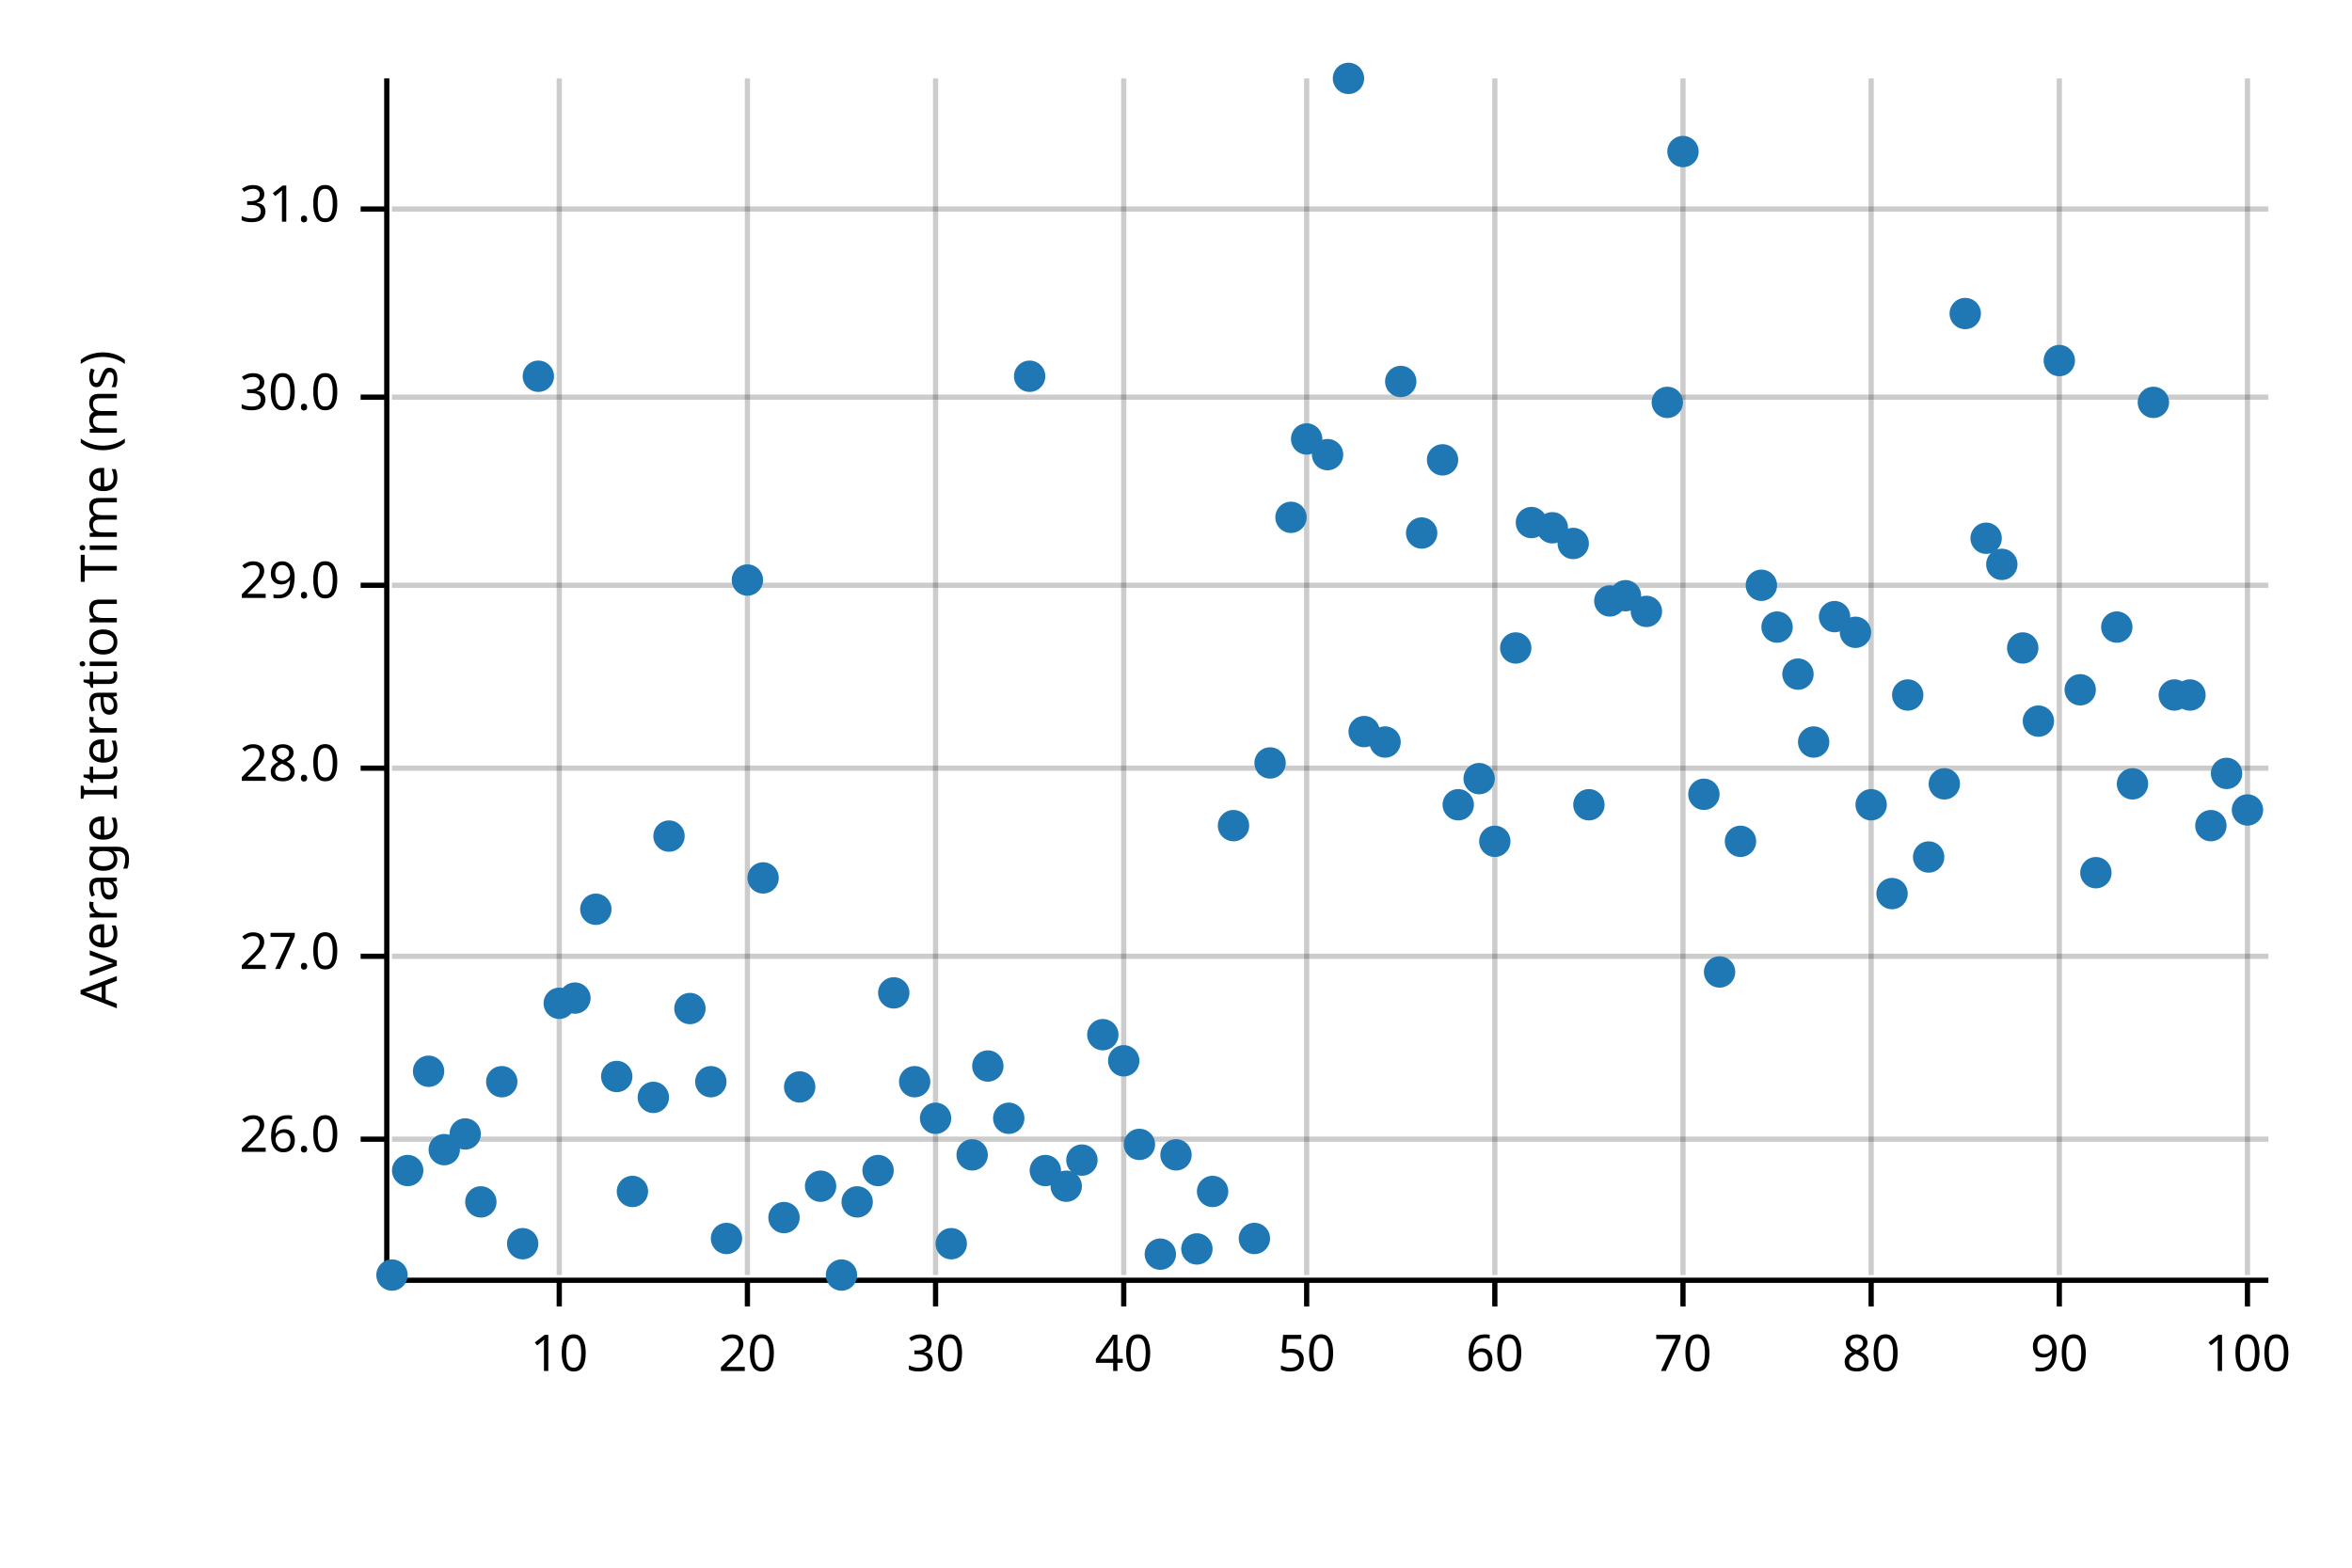
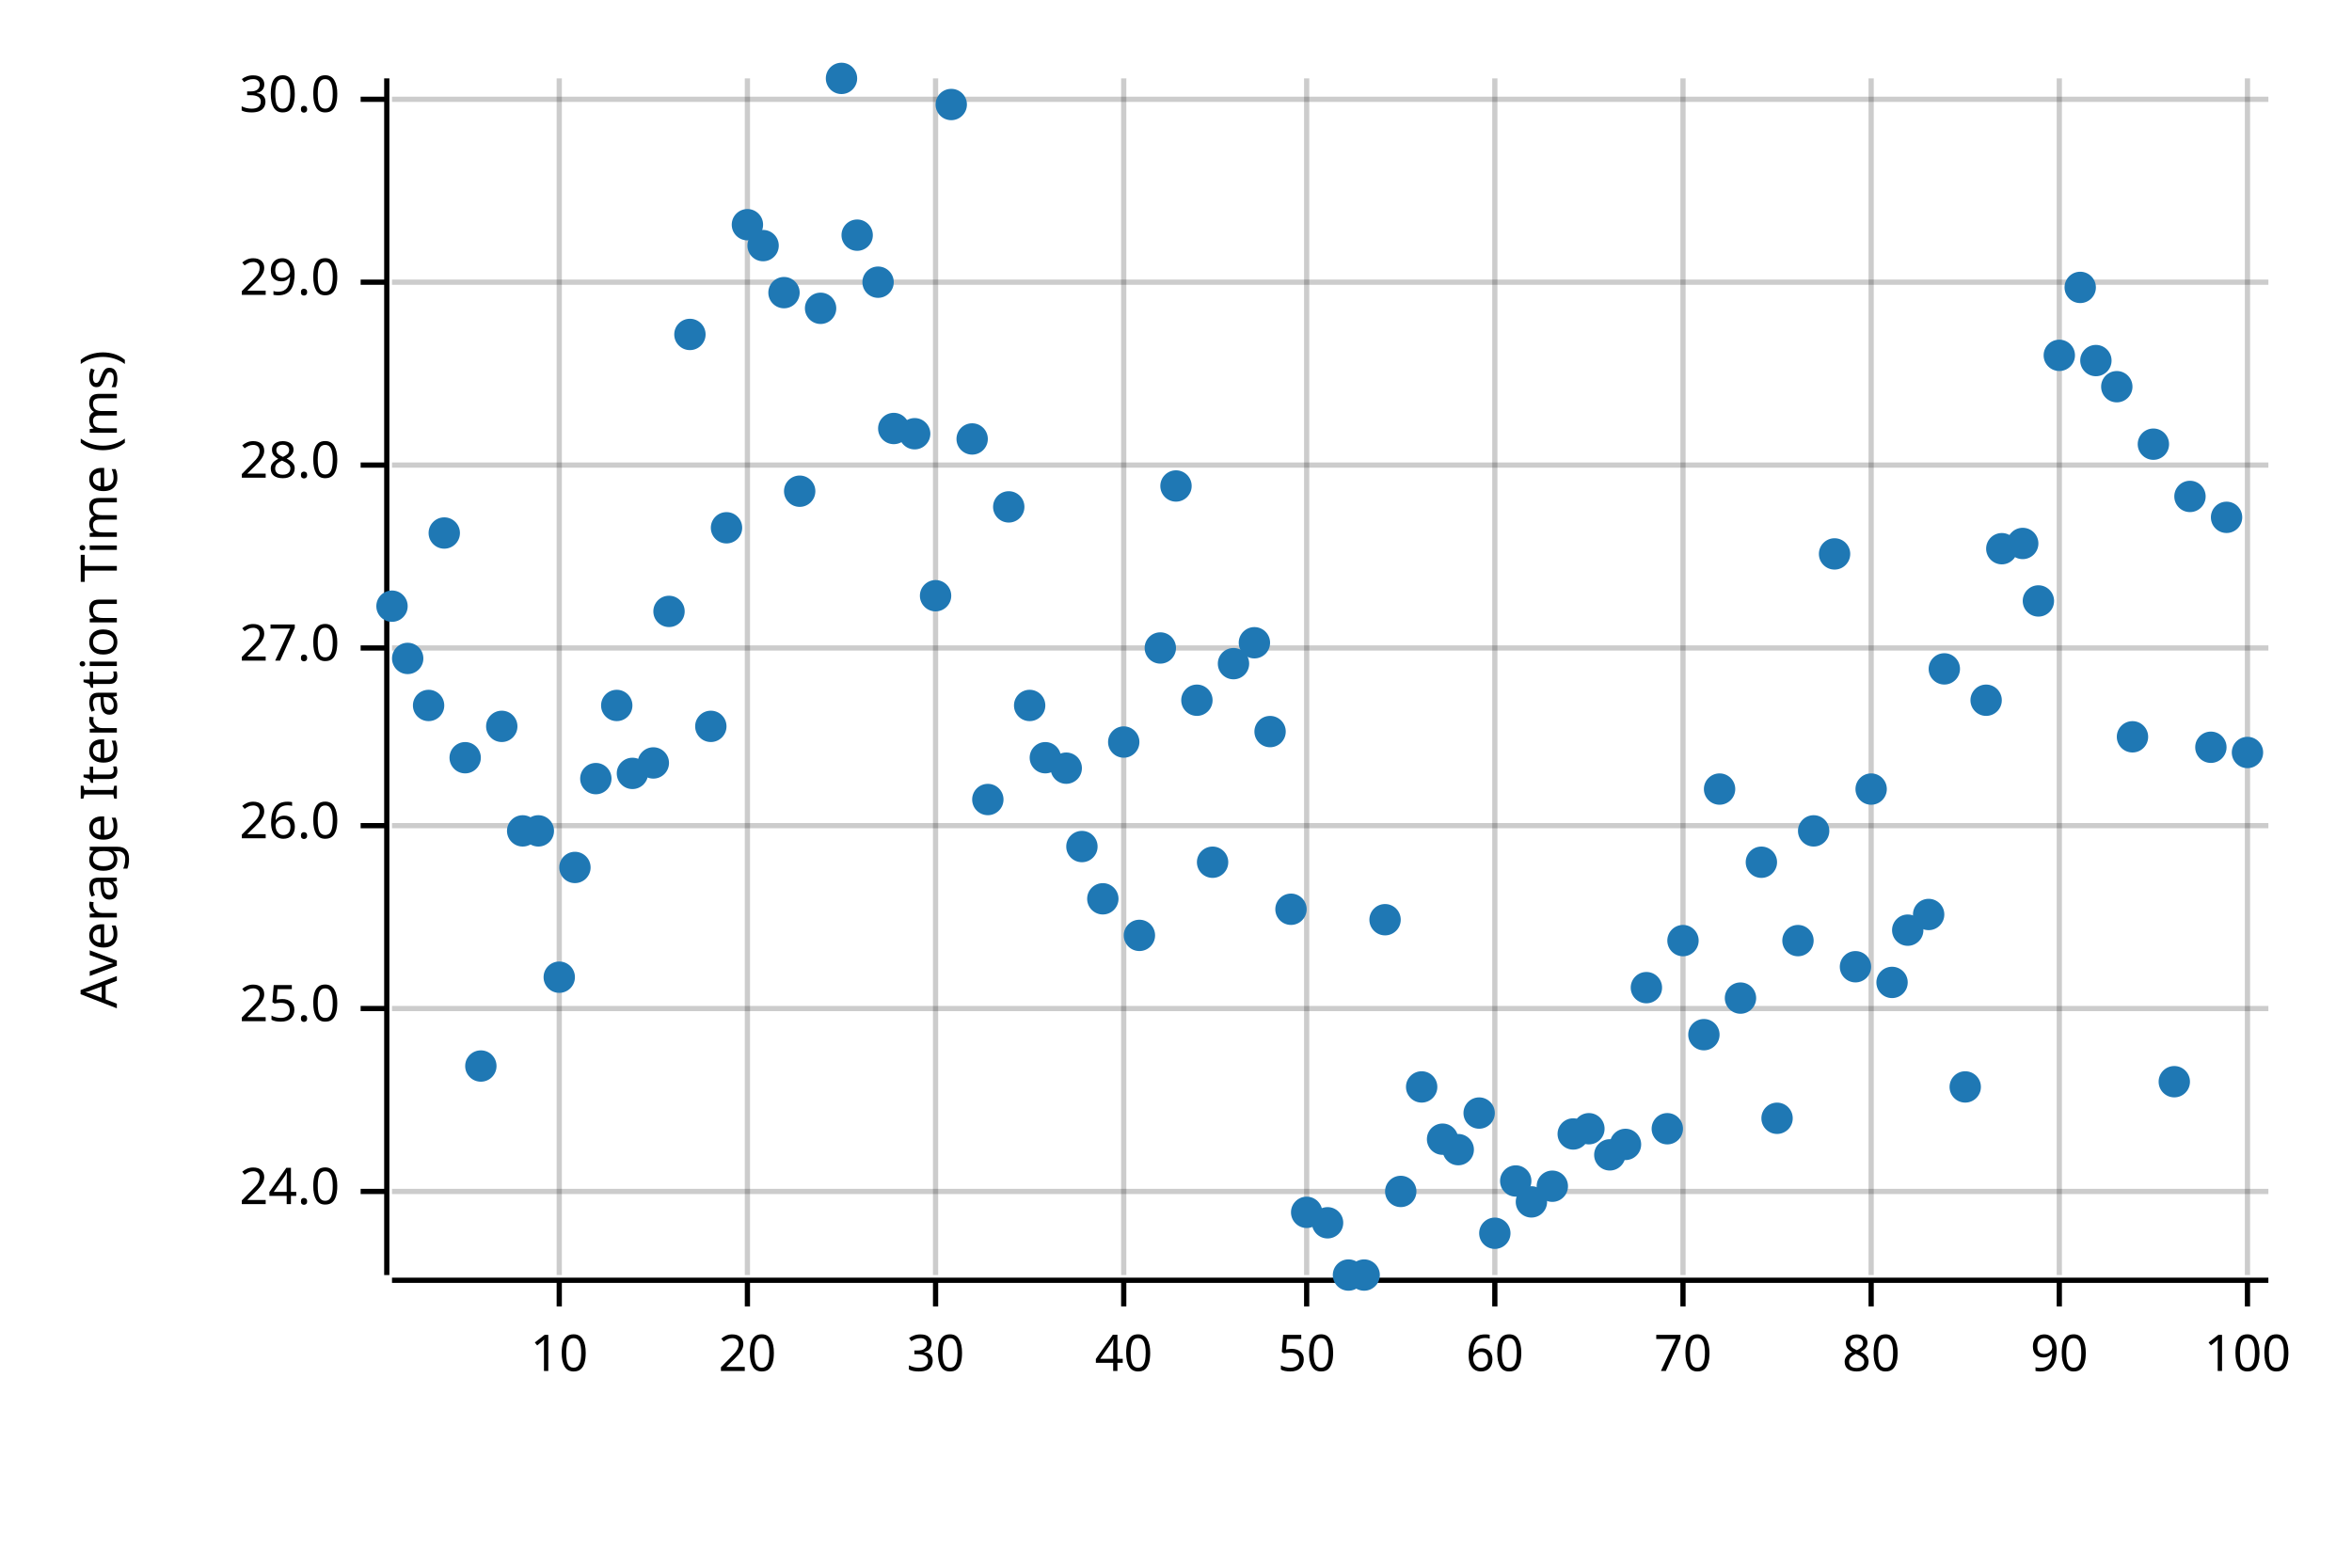
<svg xmlns="http://www.w3.org/2000/svg" width="450" height="300" viewBox="0 0 450 300">
  <text x="15" y="130" dy="0.76em" text-anchor="middle" font-family="sans-serif" font-size="9.677" opacity="1" fill="#000000" transform="rotate(270, 15, 130)">
Average Iteration Time (ms)
</text>
  <line opacity="0.2" stroke="#000000" stroke-width="1" x1="107" y1="244" x2="107" y2="15" />
  <line opacity="0.2" stroke="#000000" stroke-width="1" x1="143" y1="244" x2="143" y2="15" />
  <line opacity="0.2" stroke="#000000" stroke-width="1" x1="179" y1="244" x2="179" y2="15" />
  <line opacity="0.2" stroke="#000000" stroke-width="1" x1="215" y1="244" x2="215" y2="15" />
  <line opacity="0.2" stroke="#000000" stroke-width="1" x1="250" y1="244" x2="250" y2="15" />
  <line opacity="0.2" stroke="#000000" stroke-width="1" x1="286" y1="244" x2="286" y2="15" />
  <line opacity="0.2" stroke="#000000" stroke-width="1" x1="322" y1="244" x2="322" y2="15" />
  <line opacity="0.2" stroke="#000000" stroke-width="1" x1="358" y1="244" x2="358" y2="15" />
  <line opacity="0.2" stroke="#000000" stroke-width="1" x1="394" y1="244" x2="394" y2="15" />
  <line opacity="0.2" stroke="#000000" stroke-width="1" x1="430" y1="244" x2="430" y2="15" />
-   <line opacity="0.2" stroke="#000000" stroke-width="1" x1="75" y1="218" x2="434" y2="218" />
-   <line opacity="0.2" stroke="#000000" stroke-width="1" x1="75" y1="183" x2="434" y2="183" />
-   <line opacity="0.2" stroke="#000000" stroke-width="1" x1="75" y1="147" x2="434" y2="147" />
-   <line opacity="0.2" stroke="#000000" stroke-width="1" x1="75" y1="112" x2="434" y2="112" />
-   <line opacity="0.2" stroke="#000000" stroke-width="1" x1="75" y1="76" x2="434" y2="76" />
-   <line opacity="0.2" stroke="#000000" stroke-width="1" x1="75" y1="40" x2="434" y2="40" />
+   <line opacity="0.2" stroke="#000000" stroke-width="1" x1="75" y1="228" x2="434" y2="228" />
+   <line opacity="0.2" stroke="#000000" stroke-width="1" x1="75" y1="193" x2="434" y2="193" />
+   <line opacity="0.2" stroke="#000000" stroke-width="1" x1="75" y1="158" x2="434" y2="158" />
+   <line opacity="0.2" stroke="#000000" stroke-width="1" x1="75" y1="124" x2="434" y2="124" />
+   <line opacity="0.2" stroke="#000000" stroke-width="1" x1="75" y1="89" x2="434" y2="89" />
+   <line opacity="0.2" stroke="#000000" stroke-width="1" x1="75" y1="54" x2="434" y2="54" />
+   <line opacity="0.2" stroke="#000000" stroke-width="1" x1="75" y1="19" x2="434" y2="19" />
  <polyline fill="none" opacity="1" stroke="#000000" stroke-width="1" points="74,15 74,244 " />
-   <text x="65" y="218" dy="0.5ex" text-anchor="end" font-family="sans-serif" font-size="9.677" opacity="1" fill="#000000">
+   <text x="65" y="228" dy="0.5ex" text-anchor="end" font-family="sans-serif" font-size="9.677" opacity="1" fill="#000000">
+ 24.0
+ </text>
+   <polyline fill="none" opacity="1" stroke="#000000" stroke-width="1" points="69,228 74,228 " />
+   <text x="65" y="193" dy="0.5ex" text-anchor="end" font-family="sans-serif" font-size="9.677" opacity="1" fill="#000000">
+ 25.0
+ </text>
+   <polyline fill="none" opacity="1" stroke="#000000" stroke-width="1" points="69,193 74,193 " />
+   <text x="65" y="158" dy="0.5ex" text-anchor="end" font-family="sans-serif" font-size="9.677" opacity="1" fill="#000000">
26.0
</text>
-   <polyline fill="none" opacity="1" stroke="#000000" stroke-width="1" points="69,218 74,218 " />
-   <text x="65" y="183" dy="0.5ex" text-anchor="end" font-family="sans-serif" font-size="9.677" opacity="1" fill="#000000">
+   <polyline fill="none" opacity="1" stroke="#000000" stroke-width="1" points="69,158 74,158 " />
+   <text x="65" y="124" dy="0.5ex" text-anchor="end" font-family="sans-serif" font-size="9.677" opacity="1" fill="#000000">
27.0
</text>
-   <polyline fill="none" opacity="1" stroke="#000000" stroke-width="1" points="69,183 74,183 " />
-   <text x="65" y="147" dy="0.5ex" text-anchor="end" font-family="sans-serif" font-size="9.677" opacity="1" fill="#000000">
+   <polyline fill="none" opacity="1" stroke="#000000" stroke-width="1" points="69,124 74,124 " />
+   <text x="65" y="89" dy="0.5ex" text-anchor="end" font-family="sans-serif" font-size="9.677" opacity="1" fill="#000000">
28.0
</text>
-   <polyline fill="none" opacity="1" stroke="#000000" stroke-width="1" points="69,147 74,147 " />
-   <text x="65" y="112" dy="0.5ex" text-anchor="end" font-family="sans-serif" font-size="9.677" opacity="1" fill="#000000">
+   <polyline fill="none" opacity="1" stroke="#000000" stroke-width="1" points="69,89 74,89 " />
+   <text x="65" y="54" dy="0.5ex" text-anchor="end" font-family="sans-serif" font-size="9.677" opacity="1" fill="#000000">
29.0
</text>
-   <polyline fill="none" opacity="1" stroke="#000000" stroke-width="1" points="69,112 74,112 " />
-   <text x="65" y="76" dy="0.5ex" text-anchor="end" font-family="sans-serif" font-size="9.677" opacity="1" fill="#000000">
+   <polyline fill="none" opacity="1" stroke="#000000" stroke-width="1" points="69,54 74,54 " />
+   <text x="65" y="19" dy="0.5ex" text-anchor="end" font-family="sans-serif" font-size="9.677" opacity="1" fill="#000000">
30.0
</text>
-   <polyline fill="none" opacity="1" stroke="#000000" stroke-width="1" points="69,76 74,76 " />
-   <text x="65" y="40" dy="0.5ex" text-anchor="end" font-family="sans-serif" font-size="9.677" opacity="1" fill="#000000">
- 31.0
- </text>
-   <polyline fill="none" opacity="1" stroke="#000000" stroke-width="1" points="69,40 74,40 " />
+   <polyline fill="none" opacity="1" stroke="#000000" stroke-width="1" points="69,19 74,19 " />
  <polyline fill="none" opacity="1" stroke="#000000" stroke-width="1" points="75,245 434,245 " />
  <text x="107" y="255" dy="0.76em" text-anchor="middle" font-family="sans-serif" font-size="9.677" opacity="1" fill="#000000">
10
</text>
  <polyline fill="none" opacity="1" stroke="#000000" stroke-width="1" points="107,245 107,250 " />
  <text x="143" y="255" dy="0.76em" text-anchor="middle" font-family="sans-serif" font-size="9.677" opacity="1" fill="#000000">
20
</text>
  <polyline fill="none" opacity="1" stroke="#000000" stroke-width="1" points="143,245 143,250 " />
  <text x="179" y="255" dy="0.76em" text-anchor="middle" font-family="sans-serif" font-size="9.677" opacity="1" fill="#000000">
30
</text>
  <polyline fill="none" opacity="1" stroke="#000000" stroke-width="1" points="179,245 179,250 " />
  <text x="215" y="255" dy="0.76em" text-anchor="middle" font-family="sans-serif" font-size="9.677" opacity="1" fill="#000000">
40
</text>
  <polyline fill="none" opacity="1" stroke="#000000" stroke-width="1" points="215,245 215,250 " />
  <text x="250" y="255" dy="0.76em" text-anchor="middle" font-family="sans-serif" font-size="9.677" opacity="1" fill="#000000">
50
</text>
  <polyline fill="none" opacity="1" stroke="#000000" stroke-width="1" points="250,245 250,250 " />
  <text x="286" y="255" dy="0.76em" text-anchor="middle" font-family="sans-serif" font-size="9.677" opacity="1" fill="#000000">
60
</text>
  <polyline fill="none" opacity="1" stroke="#000000" stroke-width="1" points="286,245 286,250 " />
  <text x="322" y="255" dy="0.76em" text-anchor="middle" font-family="sans-serif" font-size="9.677" opacity="1" fill="#000000">
70
</text>
  <polyline fill="none" opacity="1" stroke="#000000" stroke-width="1" points="322,245 322,250 " />
  <text x="358" y="255" dy="0.76em" text-anchor="middle" font-family="sans-serif" font-size="9.677" opacity="1" fill="#000000">
80
</text>
  <polyline fill="none" opacity="1" stroke="#000000" stroke-width="1" points="358,245 358,250 " />
  <text x="394" y="255" dy="0.76em" text-anchor="middle" font-family="sans-serif" font-size="9.677" opacity="1" fill="#000000">
90
</text>
  <polyline fill="none" opacity="1" stroke="#000000" stroke-width="1" points="394,245 394,250 " />
  <text x="430" y="255" dy="0.76em" text-anchor="middle" font-family="sans-serif" font-size="9.677" opacity="1" fill="#000000">
100
</text>
  <polyline fill="none" opacity="1" stroke="#000000" stroke-width="1" points="430,245 430,250 " />
-   <circle cx="75" cy="244" r="3" opacity="1" fill="#1F78B4" stroke="none" stroke-width="1" />
-   <circle cx="78" cy="224" r="3" opacity="1" fill="#1F78B4" stroke="none" stroke-width="1" />
-   <circle cx="82" cy="205" r="3" opacity="1" fill="#1F78B4" stroke="none" stroke-width="1" />
-   <circle cx="85" cy="220" r="3" opacity="1" fill="#1F78B4" stroke="none" stroke-width="1" />
-   <circle cx="89" cy="217" r="3" opacity="1" fill="#1F78B4" stroke="none" stroke-width="1" />
-   <circle cx="92" cy="230" r="3" opacity="1" fill="#1F78B4" stroke="none" stroke-width="1" />
-   <circle cx="96" cy="207" r="3" opacity="1" fill="#1F78B4" stroke="none" stroke-width="1" />
-   <circle cx="100" cy="238" r="3" opacity="1" fill="#1F78B4" stroke="none" stroke-width="1" />
-   <circle cx="103" cy="72" r="3" opacity="1" fill="#1F78B4" stroke="none" stroke-width="1" />
-   <circle cx="107" cy="192" r="3" opacity="1" fill="#1F78B4" stroke="none" stroke-width="1" />
-   <circle cx="110" cy="191" r="3" opacity="1" fill="#1F78B4" stroke="none" stroke-width="1" />
-   <circle cx="114" cy="174" r="3" opacity="1" fill="#1F78B4" stroke="none" stroke-width="1" />
-   <circle cx="118" cy="206" r="3" opacity="1" fill="#1F78B4" stroke="none" stroke-width="1" />
-   <circle cx="121" cy="228" r="3" opacity="1" fill="#1F78B4" stroke="none" stroke-width="1" />
-   <circle cx="125" cy="210" r="3" opacity="1" fill="#1F78B4" stroke="none" stroke-width="1" />
-   <circle cx="128" cy="160" r="3" opacity="1" fill="#1F78B4" stroke="none" stroke-width="1" />
-   <circle cx="132" cy="193" r="3" opacity="1" fill="#1F78B4" stroke="none" stroke-width="1" />
-   <circle cx="136" cy="207" r="3" opacity="1" fill="#1F78B4" stroke="none" stroke-width="1" />
-   <circle cx="139" cy="237" r="3" opacity="1" fill="#1F78B4" stroke="none" stroke-width="1" />
-   <circle cx="143" cy="111" r="3" opacity="1" fill="#1F78B4" stroke="none" stroke-width="1" />
-   <circle cx="146" cy="168" r="3" opacity="1" fill="#1F78B4" stroke="none" stroke-width="1" />
-   <circle cx="150" cy="233" r="3" opacity="1" fill="#1F78B4" stroke="none" stroke-width="1" />
-   <circle cx="153" cy="208" r="3" opacity="1" fill="#1F78B4" stroke="none" stroke-width="1" />
-   <circle cx="157" cy="227" r="3" opacity="1" fill="#1F78B4" stroke="none" stroke-width="1" />
-   <circle cx="161" cy="244" r="3" opacity="1" fill="#1F78B4" stroke="none" stroke-width="1" />
-   <circle cx="164" cy="230" r="3" opacity="1" fill="#1F78B4" stroke="none" stroke-width="1" />
-   <circle cx="168" cy="224" r="3" opacity="1" fill="#1F78B4" stroke="none" stroke-width="1" />
-   <circle cx="171" cy="190" r="3" opacity="1" fill="#1F78B4" stroke="none" stroke-width="1" />
-   <circle cx="175" cy="207" r="3" opacity="1" fill="#1F78B4" stroke="none" stroke-width="1" />
-   <circle cx="179" cy="214" r="3" opacity="1" fill="#1F78B4" stroke="none" stroke-width="1" />
-   <circle cx="182" cy="238" r="3" opacity="1" fill="#1F78B4" stroke="none" stroke-width="1" />
-   <circle cx="186" cy="221" r="3" opacity="1" fill="#1F78B4" stroke="none" stroke-width="1" />
-   <circle cx="189" cy="204" r="3" opacity="1" fill="#1F78B4" stroke="none" stroke-width="1" />
-   <circle cx="193" cy="214" r="3" opacity="1" fill="#1F78B4" stroke="none" stroke-width="1" />
-   <circle cx="197" cy="72" r="3" opacity="1" fill="#1F78B4" stroke="none" stroke-width="1" />
-   <circle cx="200" cy="224" r="3" opacity="1" fill="#1F78B4" stroke="none" stroke-width="1" />
-   <circle cx="204" cy="227" r="3" opacity="1" fill="#1F78B4" stroke="none" stroke-width="1" />
-   <circle cx="207" cy="222" r="3" opacity="1" fill="#1F78B4" stroke="none" stroke-width="1" />
-   <circle cx="211" cy="198" r="3" opacity="1" fill="#1F78B4" stroke="none" stroke-width="1" />
-   <circle cx="215" cy="203" r="3" opacity="1" fill="#1F78B4" stroke="none" stroke-width="1" />
-   <circle cx="218" cy="219" r="3" opacity="1" fill="#1F78B4" stroke="none" stroke-width="1" />
-   <circle cx="222" cy="240" r="3" opacity="1" fill="#1F78B4" stroke="none" stroke-width="1" />
-   <circle cx="225" cy="221" r="3" opacity="1" fill="#1F78B4" stroke="none" stroke-width="1" />
-   <circle cx="229" cy="239" r="3" opacity="1" fill="#1F78B4" stroke="none" stroke-width="1" />
-   <circle cx="232" cy="228" r="3" opacity="1" fill="#1F78B4" stroke="none" stroke-width="1" />
-   <circle cx="236" cy="158" r="3" opacity="1" fill="#1F78B4" stroke="none" stroke-width="1" />
-   <circle cx="240" cy="237" r="3" opacity="1" fill="#1F78B4" stroke="none" stroke-width="1" />
-   <circle cx="243" cy="146" r="3" opacity="1" fill="#1F78B4" stroke="none" stroke-width="1" />
-   <circle cx="247" cy="99" r="3" opacity="1" fill="#1F78B4" stroke="none" stroke-width="1" />
-   <circle cx="250" cy="84" r="3" opacity="1" fill="#1F78B4" stroke="none" stroke-width="1" />
-   <circle cx="254" cy="87" r="3" opacity="1" fill="#1F78B4" stroke="none" stroke-width="1" />
-   <circle cx="258" cy="15" r="3" opacity="1" fill="#1F78B4" stroke="none" stroke-width="1" />
-   <circle cx="261" cy="140" r="3" opacity="1" fill="#1F78B4" stroke="none" stroke-width="1" />
-   <circle cx="265" cy="142" r="3" opacity="1" fill="#1F78B4" stroke="none" stroke-width="1" />
-   <circle cx="268" cy="73" r="3" opacity="1" fill="#1F78B4" stroke="none" stroke-width="1" />
-   <circle cx="272" cy="102" r="3" opacity="1" fill="#1F78B4" stroke="none" stroke-width="1" />
-   <circle cx="276" cy="88" r="3" opacity="1" fill="#1F78B4" stroke="none" stroke-width="1" />
-   <circle cx="279" cy="154" r="3" opacity="1" fill="#1F78B4" stroke="none" stroke-width="1" />
-   <circle cx="283" cy="149" r="3" opacity="1" fill="#1F78B4" stroke="none" stroke-width="1" />
-   <circle cx="286" cy="161" r="3" opacity="1" fill="#1F78B4" stroke="none" stroke-width="1" />
-   <circle cx="290" cy="124" r="3" opacity="1" fill="#1F78B4" stroke="none" stroke-width="1" />
-   <circle cx="293" cy="100" r="3" opacity="1" fill="#1F78B4" stroke="none" stroke-width="1" />
-   <circle cx="297" cy="101" r="3" opacity="1" fill="#1F78B4" stroke="none" stroke-width="1" />
-   <circle cx="301" cy="104" r="3" opacity="1" fill="#1F78B4" stroke="none" stroke-width="1" />
-   <circle cx="304" cy="154" r="3" opacity="1" fill="#1F78B4" stroke="none" stroke-width="1" />
-   <circle cx="308" cy="115" r="3" opacity="1" fill="#1F78B4" stroke="none" stroke-width="1" />
-   <circle cx="311" cy="114" r="3" opacity="1" fill="#1F78B4" stroke="none" stroke-width="1" />
-   <circle cx="315" cy="117" r="3" opacity="1" fill="#1F78B4" stroke="none" stroke-width="1" />
-   <circle cx="319" cy="77" r="3" opacity="1" fill="#1F78B4" stroke="none" stroke-width="1" />
-   <circle cx="322" cy="29" r="3" opacity="1" fill="#1F78B4" stroke="none" stroke-width="1" />
-   <circle cx="326" cy="152" r="3" opacity="1" fill="#1F78B4" stroke="none" stroke-width="1" />
-   <circle cx="329" cy="186" r="3" opacity="1" fill="#1F78B4" stroke="none" stroke-width="1" />
-   <circle cx="333" cy="161" r="3" opacity="1" fill="#1F78B4" stroke="none" stroke-width="1" />
-   <circle cx="337" cy="112" r="3" opacity="1" fill="#1F78B4" stroke="none" stroke-width="1" />
-   <circle cx="340" cy="120" r="3" opacity="1" fill="#1F78B4" stroke="none" stroke-width="1" />
-   <circle cx="344" cy="129" r="3" opacity="1" fill="#1F78B4" stroke="none" stroke-width="1" />
-   <circle cx="347" cy="142" r="3" opacity="1" fill="#1F78B4" stroke="none" stroke-width="1" />
-   <circle cx="351" cy="118" r="3" opacity="1" fill="#1F78B4" stroke="none" stroke-width="1" />
-   <circle cx="355" cy="121" r="3" opacity="1" fill="#1F78B4" stroke="none" stroke-width="1" />
-   <circle cx="358" cy="154" r="3" opacity="1" fill="#1F78B4" stroke="none" stroke-width="1" />
-   <circle cx="362" cy="171" r="3" opacity="1" fill="#1F78B4" stroke="none" stroke-width="1" />
-   <circle cx="365" cy="133" r="3" opacity="1" fill="#1F78B4" stroke="none" stroke-width="1" />
-   <circle cx="369" cy="164" r="3" opacity="1" fill="#1F78B4" stroke="none" stroke-width="1" />
-   <circle cx="372" cy="150" r="3" opacity="1" fill="#1F78B4" stroke="none" stroke-width="1" />
-   <circle cx="376" cy="60" r="3" opacity="1" fill="#1F78B4" stroke="none" stroke-width="1" />
-   <circle cx="380" cy="103" r="3" opacity="1" fill="#1F78B4" stroke="none" stroke-width="1" />
-   <circle cx="383" cy="108" r="3" opacity="1" fill="#1F78B4" stroke="none" stroke-width="1" />
-   <circle cx="387" cy="124" r="3" opacity="1" fill="#1F78B4" stroke="none" stroke-width="1" />
-   <circle cx="390" cy="138" r="3" opacity="1" fill="#1F78B4" stroke="none" stroke-width="1" />
-   <circle cx="394" cy="69" r="3" opacity="1" fill="#1F78B4" stroke="none" stroke-width="1" />
-   <circle cx="398" cy="132" r="3" opacity="1" fill="#1F78B4" stroke="none" stroke-width="1" />
-   <circle cx="401" cy="167" r="3" opacity="1" fill="#1F78B4" stroke="none" stroke-width="1" />
-   <circle cx="405" cy="120" r="3" opacity="1" fill="#1F78B4" stroke="none" stroke-width="1" />
-   <circle cx="408" cy="150" r="3" opacity="1" fill="#1F78B4" stroke="none" stroke-width="1" />
-   <circle cx="412" cy="77" r="3" opacity="1" fill="#1F78B4" stroke="none" stroke-width="1" />
-   <circle cx="416" cy="133" r="3" opacity="1" fill="#1F78B4" stroke="none" stroke-width="1" />
-   <circle cx="419" cy="133" r="3" opacity="1" fill="#1F78B4" stroke="none" stroke-width="1" />
-   <circle cx="423" cy="158" r="3" opacity="1" fill="#1F78B4" stroke="none" stroke-width="1" />
-   <circle cx="426" cy="148" r="3" opacity="1" fill="#1F78B4" stroke="none" stroke-width="1" />
-   <circle cx="430" cy="155" r="3" opacity="1" fill="#1F78B4" stroke="none" stroke-width="1" />
+   <circle cx="75" cy="116" r="3" opacity="1" fill="#1F78B4" stroke="none" stroke-width="1" />
+   <circle cx="78" cy="126" r="3" opacity="1" fill="#1F78B4" stroke="none" stroke-width="1" />
+   <circle cx="82" cy="135" r="3" opacity="1" fill="#1F78B4" stroke="none" stroke-width="1" />
+   <circle cx="85" cy="102" r="3" opacity="1" fill="#1F78B4" stroke="none" stroke-width="1" />
+   <circle cx="89" cy="145" r="3" opacity="1" fill="#1F78B4" stroke="none" stroke-width="1" />
+   <circle cx="92" cy="204" r="3" opacity="1" fill="#1F78B4" stroke="none" stroke-width="1" />
+   <circle cx="96" cy="139" r="3" opacity="1" fill="#1F78B4" stroke="none" stroke-width="1" />
+   <circle cx="100" cy="159" r="3" opacity="1" fill="#1F78B4" stroke="none" stroke-width="1" />
+   <circle cx="103" cy="159" r="3" opacity="1" fill="#1F78B4" stroke="none" stroke-width="1" />
+   <circle cx="107" cy="187" r="3" opacity="1" fill="#1F78B4" stroke="none" stroke-width="1" />
+   <circle cx="110" cy="166" r="3" opacity="1" fill="#1F78B4" stroke="none" stroke-width="1" />
+   <circle cx="114" cy="149" r="3" opacity="1" fill="#1F78B4" stroke="none" stroke-width="1" />
+   <circle cx="118" cy="135" r="3" opacity="1" fill="#1F78B4" stroke="none" stroke-width="1" />
+   <circle cx="121" cy="148" r="3" opacity="1" fill="#1F78B4" stroke="none" stroke-width="1" />
+   <circle cx="125" cy="146" r="3" opacity="1" fill="#1F78B4" stroke="none" stroke-width="1" />
+   <circle cx="128" cy="117" r="3" opacity="1" fill="#1F78B4" stroke="none" stroke-width="1" />
+   <circle cx="132" cy="64" r="3" opacity="1" fill="#1F78B4" stroke="none" stroke-width="1" />
+   <circle cx="136" cy="139" r="3" opacity="1" fill="#1F78B4" stroke="none" stroke-width="1" />
+   <circle cx="139" cy="101" r="3" opacity="1" fill="#1F78B4" stroke="none" stroke-width="1" />
+   <circle cx="143" cy="43" r="3" opacity="1" fill="#1F78B4" stroke="none" stroke-width="1" />
+   <circle cx="146" cy="47" r="3" opacity="1" fill="#1F78B4" stroke="none" stroke-width="1" />
+   <circle cx="150" cy="56" r="3" opacity="1" fill="#1F78B4" stroke="none" stroke-width="1" />
+   <circle cx="153" cy="94" r="3" opacity="1" fill="#1F78B4" stroke="none" stroke-width="1" />
+   <circle cx="157" cy="59" r="3" opacity="1" fill="#1F78B4" stroke="none" stroke-width="1" />
+   <circle cx="161" cy="15" r="3" opacity="1" fill="#1F78B4" stroke="none" stroke-width="1" />
+   <circle cx="164" cy="45" r="3" opacity="1" fill="#1F78B4" stroke="none" stroke-width="1" />
+   <circle cx="168" cy="54" r="3" opacity="1" fill="#1F78B4" stroke="none" stroke-width="1" />
+   <circle cx="171" cy="82" r="3" opacity="1" fill="#1F78B4" stroke="none" stroke-width="1" />
+   <circle cx="175" cy="83" r="3" opacity="1" fill="#1F78B4" stroke="none" stroke-width="1" />
+   <circle cx="179" cy="114" r="3" opacity="1" fill="#1F78B4" stroke="none" stroke-width="1" />
+   <circle cx="182" cy="20" r="3" opacity="1" fill="#1F78B4" stroke="none" stroke-width="1" />
+   <circle cx="186" cy="84" r="3" opacity="1" fill="#1F78B4" stroke="none" stroke-width="1" />
+   <circle cx="189" cy="153" r="3" opacity="1" fill="#1F78B4" stroke="none" stroke-width="1" />
+   <circle cx="193" cy="97" r="3" opacity="1" fill="#1F78B4" stroke="none" stroke-width="1" />
+   <circle cx="197" cy="135" r="3" opacity="1" fill="#1F78B4" stroke="none" stroke-width="1" />
+   <circle cx="200" cy="145" r="3" opacity="1" fill="#1F78B4" stroke="none" stroke-width="1" />
+   <circle cx="204" cy="147" r="3" opacity="1" fill="#1F78B4" stroke="none" stroke-width="1" />
+   <circle cx="207" cy="162" r="3" opacity="1" fill="#1F78B4" stroke="none" stroke-width="1" />
+   <circle cx="211" cy="172" r="3" opacity="1" fill="#1F78B4" stroke="none" stroke-width="1" />
+   <circle cx="215" cy="142" r="3" opacity="1" fill="#1F78B4" stroke="none" stroke-width="1" />
+   <circle cx="218" cy="179" r="3" opacity="1" fill="#1F78B4" stroke="none" stroke-width="1" />
+   <circle cx="222" cy="124" r="3" opacity="1" fill="#1F78B4" stroke="none" stroke-width="1" />
+   <circle cx="225" cy="93" r="3" opacity="1" fill="#1F78B4" stroke="none" stroke-width="1" />
+   <circle cx="229" cy="134" r="3" opacity="1" fill="#1F78B4" stroke="none" stroke-width="1" />
+   <circle cx="232" cy="165" r="3" opacity="1" fill="#1F78B4" stroke="none" stroke-width="1" />
+   <circle cx="236" cy="127" r="3" opacity="1" fill="#1F78B4" stroke="none" stroke-width="1" />
+   <circle cx="240" cy="123" r="3" opacity="1" fill="#1F78B4" stroke="none" stroke-width="1" />
+   <circle cx="243" cy="140" r="3" opacity="1" fill="#1F78B4" stroke="none" stroke-width="1" />
+   <circle cx="247" cy="174" r="3" opacity="1" fill="#1F78B4" stroke="none" stroke-width="1" />
+   <circle cx="250" cy="232" r="3" opacity="1" fill="#1F78B4" stroke="none" stroke-width="1" />
+   <circle cx="254" cy="234" r="3" opacity="1" fill="#1F78B4" stroke="none" stroke-width="1" />
+   <circle cx="258" cy="244" r="3" opacity="1" fill="#1F78B4" stroke="none" stroke-width="1" />
+   <circle cx="261" cy="244" r="3" opacity="1" fill="#1F78B4" stroke="none" stroke-width="1" />
+   <circle cx="265" cy="176" r="3" opacity="1" fill="#1F78B4" stroke="none" stroke-width="1" />
+   <circle cx="268" cy="228" r="3" opacity="1" fill="#1F78B4" stroke="none" stroke-width="1" />
+   <circle cx="272" cy="208" r="3" opacity="1" fill="#1F78B4" stroke="none" stroke-width="1" />
+   <circle cx="276" cy="218" r="3" opacity="1" fill="#1F78B4" stroke="none" stroke-width="1" />
+   <circle cx="279" cy="220" r="3" opacity="1" fill="#1F78B4" stroke="none" stroke-width="1" />
+   <circle cx="283" cy="213" r="3" opacity="1" fill="#1F78B4" stroke="none" stroke-width="1" />
+   <circle cx="286" cy="236" r="3" opacity="1" fill="#1F78B4" stroke="none" stroke-width="1" />
+   <circle cx="290" cy="226" r="3" opacity="1" fill="#1F78B4" stroke="none" stroke-width="1" />
+   <circle cx="293" cy="230" r="3" opacity="1" fill="#1F78B4" stroke="none" stroke-width="1" />
+   <circle cx="297" cy="227" r="3" opacity="1" fill="#1F78B4" stroke="none" stroke-width="1" />
+   <circle cx="301" cy="217" r="3" opacity="1" fill="#1F78B4" stroke="none" stroke-width="1" />
+   <circle cx="304" cy="216" r="3" opacity="1" fill="#1F78B4" stroke="none" stroke-width="1" />
+   <circle cx="308" cy="221" r="3" opacity="1" fill="#1F78B4" stroke="none" stroke-width="1" />
+   <circle cx="311" cy="219" r="3" opacity="1" fill="#1F78B4" stroke="none" stroke-width="1" />
+   <circle cx="315" cy="189" r="3" opacity="1" fill="#1F78B4" stroke="none" stroke-width="1" />
+   <circle cx="319" cy="216" r="3" opacity="1" fill="#1F78B4" stroke="none" stroke-width="1" />
+   <circle cx="322" cy="180" r="3" opacity="1" fill="#1F78B4" stroke="none" stroke-width="1" />
+   <circle cx="326" cy="198" r="3" opacity="1" fill="#1F78B4" stroke="none" stroke-width="1" />
+   <circle cx="329" cy="151" r="3" opacity="1" fill="#1F78B4" stroke="none" stroke-width="1" />
+   <circle cx="333" cy="191" r="3" opacity="1" fill="#1F78B4" stroke="none" stroke-width="1" />
+   <circle cx="337" cy="165" r="3" opacity="1" fill="#1F78B4" stroke="none" stroke-width="1" />
+   <circle cx="340" cy="214" r="3" opacity="1" fill="#1F78B4" stroke="none" stroke-width="1" />
+   <circle cx="344" cy="180" r="3" opacity="1" fill="#1F78B4" stroke="none" stroke-width="1" />
+   <circle cx="347" cy="159" r="3" opacity="1" fill="#1F78B4" stroke="none" stroke-width="1" />
+   <circle cx="351" cy="106" r="3" opacity="1" fill="#1F78B4" stroke="none" stroke-width="1" />
+   <circle cx="355" cy="185" r="3" opacity="1" fill="#1F78B4" stroke="none" stroke-width="1" />
+   <circle cx="358" cy="151" r="3" opacity="1" fill="#1F78B4" stroke="none" stroke-width="1" />
+   <circle cx="362" cy="188" r="3" opacity="1" fill="#1F78B4" stroke="none" stroke-width="1" />
+   <circle cx="365" cy="178" r="3" opacity="1" fill="#1F78B4" stroke="none" stroke-width="1" />
+   <circle cx="369" cy="175" r="3" opacity="1" fill="#1F78B4" stroke="none" stroke-width="1" />
+   <circle cx="372" cy="128" r="3" opacity="1" fill="#1F78B4" stroke="none" stroke-width="1" />
+   <circle cx="376" cy="208" r="3" opacity="1" fill="#1F78B4" stroke="none" stroke-width="1" />
+   <circle cx="380" cy="134" r="3" opacity="1" fill="#1F78B4" stroke="none" stroke-width="1" />
+   <circle cx="383" cy="105" r="3" opacity="1" fill="#1F78B4" stroke="none" stroke-width="1" />
+   <circle cx="387" cy="104" r="3" opacity="1" fill="#1F78B4" stroke="none" stroke-width="1" />
+   <circle cx="390" cy="115" r="3" opacity="1" fill="#1F78B4" stroke="none" stroke-width="1" />
+   <circle cx="394" cy="68" r="3" opacity="1" fill="#1F78B4" stroke="none" stroke-width="1" />
+   <circle cx="398" cy="55" r="3" opacity="1" fill="#1F78B4" stroke="none" stroke-width="1" />
+   <circle cx="401" cy="69" r="3" opacity="1" fill="#1F78B4" stroke="none" stroke-width="1" />
+   <circle cx="405" cy="74" r="3" opacity="1" fill="#1F78B4" stroke="none" stroke-width="1" />
+   <circle cx="408" cy="141" r="3" opacity="1" fill="#1F78B4" stroke="none" stroke-width="1" />
+   <circle cx="412" cy="85" r="3" opacity="1" fill="#1F78B4" stroke="none" stroke-width="1" />
+   <circle cx="416" cy="207" r="3" opacity="1" fill="#1F78B4" stroke="none" stroke-width="1" />
+   <circle cx="419" cy="95" r="3" opacity="1" fill="#1F78B4" stroke="none" stroke-width="1" />
+   <circle cx="423" cy="143" r="3" opacity="1" fill="#1F78B4" stroke="none" stroke-width="1" />
+   <circle cx="426" cy="99" r="3" opacity="1" fill="#1F78B4" stroke="none" stroke-width="1" />
+   <circle cx="430" cy="144" r="3" opacity="1" fill="#1F78B4" stroke="none" stroke-width="1" />
</svg>
